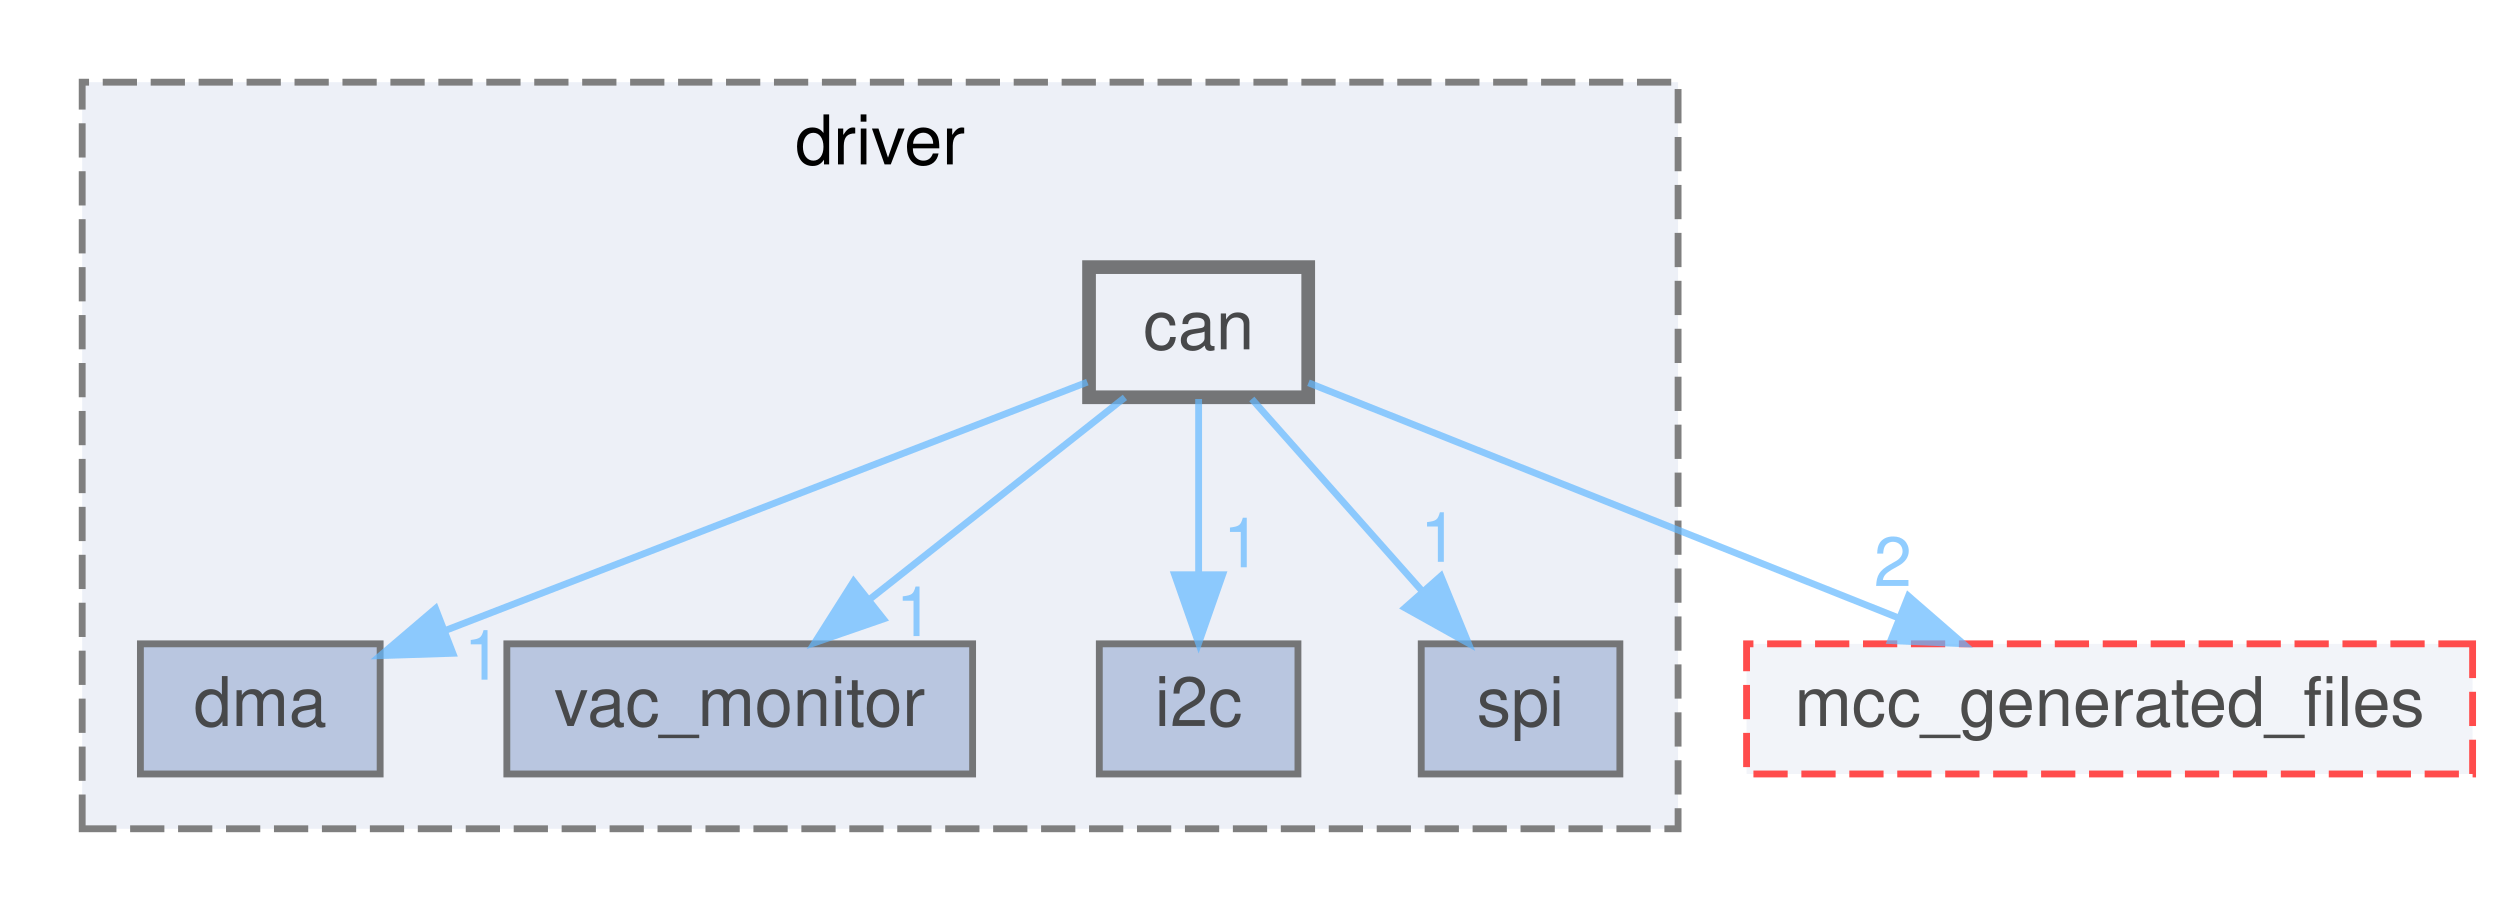
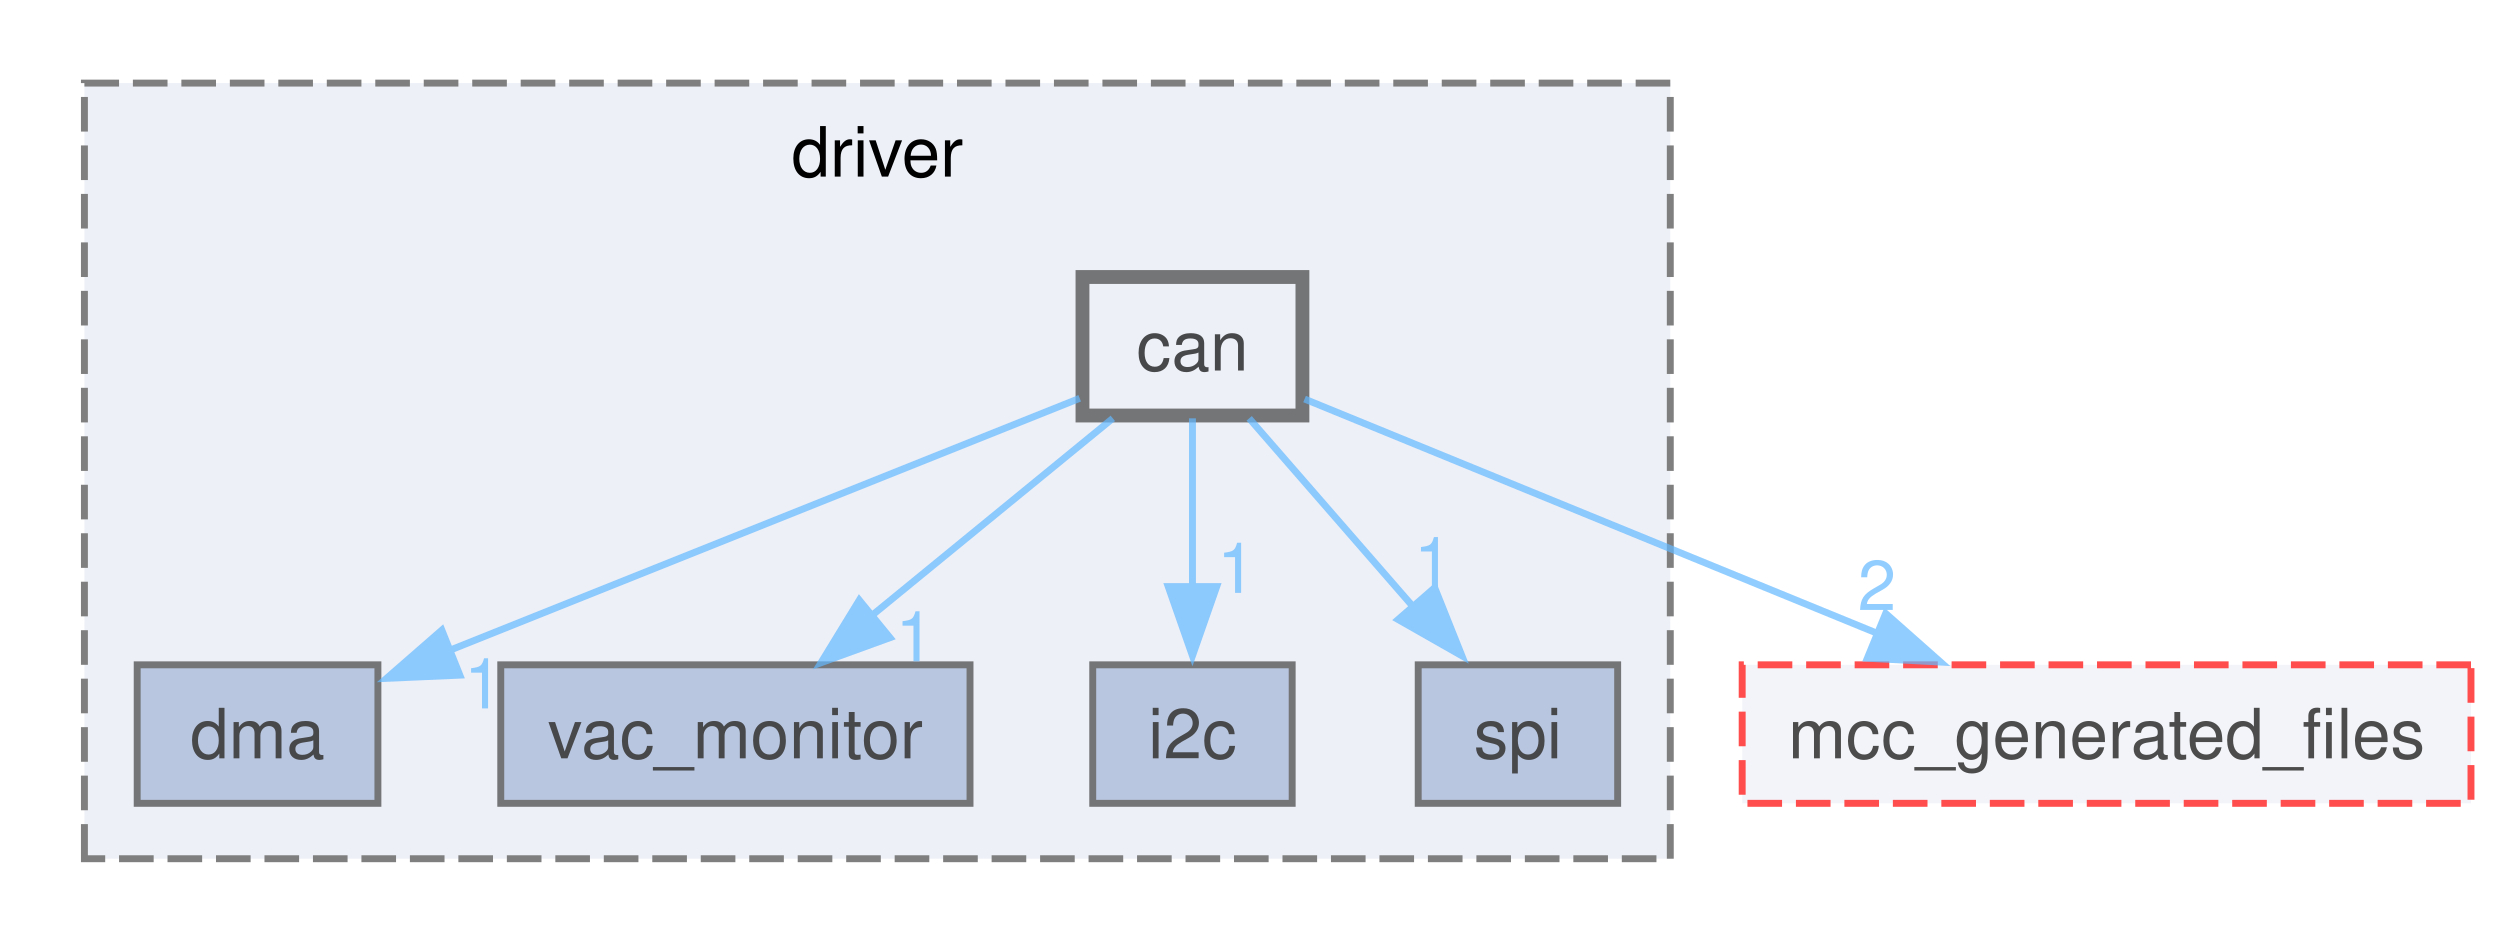
- <svg xmlns="http://www.w3.org/2000/svg" xmlns:xlink="http://www.w3.org/1999/xlink" width="365pt" height="133pt" viewBox="0.00 0.00 365.00 133.00">
+ <svg xmlns="http://www.w3.org/2000/svg" xmlns:xlink="http://www.w3.org/1999/xlink" width="361pt" height="136pt" viewBox="0.00 0.00 360.62 136.00">
  <svg id="main" version="1.1" xml:space="preserve">
    <style type="text/css">
.node, .edge {opacity: 0.7;}
.node.selected, .edge.selected {opacity: 1;}
.edge:hover path { stroke: red; }
.edge:hover polygon { stroke: red; fill: red; }
</style>
    <svg id="graph" class="graph">
-       <g id="graph0" class="graph" transform="scale(1 1) rotate(0) translate(4 129)">
+       <g id="graph0" class="graph" transform="scale(1 1) rotate(0) translate(4 132)">
        <g id="clust1" class="cluster">
          <g id="a_clust1">
            <a xlink:href="dir_c837f06f5404dcd805cc88e74a1709fa.html" target="_top" xlink:title="driver">
-               <polygon fill="#edf0f7" stroke="#7f7f7f" stroke-dasharray="5,2" points="8,-8 8,-117 241,-117 241,-8 8,-8" />
-               <text text-anchor="middle" x="124.5" y="-105" font-family="Helvetica,sans-Serif" font-size="10.00">driver</text>
+               <polygon fill="#edf0f7" stroke="#7f7f7f" stroke-dasharray="5,2" points="8,-8 8,-120 237,-120 237,-8 8,-8" />
+               <text text-anchor="middle" x="122.5" y="-106.5" font-family="Helvetica,sans-Serif" font-size="10.00">driver</text>
            </a>
          </g>
        </g>
        <g id="node1" class="node">
          <g id="a_node1">
            <a xlink:href="dir_0ae552972f0a2c9a71a9660e2f793add.html" target="_top" xlink:title="dma">
-               <polygon fill="#a2b4d6" stroke="#404040" points="51.5,-35 16.5,-35 16.5,-16 51.5,-16 51.5,-35" />
-               <text text-anchor="middle" x="34" y="-23" font-family="Helvetica,sans-Serif" font-size="10.00">dma</text>
+               <polygon fill="#a2b4d6" stroke="#404040" points="50.38,-36 15.62,-36 15.62,-16 50.38,-16 50.38,-36" />
+               <text text-anchor="middle" x="33" y="-22.5" font-family="Helvetica,sans-Serif" font-size="10.00">dma</text>
            </a>
          </g>
        </g>
        <g id="node2" class="node">
          <g id="a_node2">
            <a xlink:href="dir_ee26b5d358eea313ee790017f7a04c28.html" target="_top" xlink:title="vac_monitor">
-               <polygon fill="#a2b4d6" stroke="#404040" points="138,-35 70,-35 70,-16 138,-16 138,-35" />
-               <text text-anchor="middle" x="104" y="-23" font-family="Helvetica,sans-Serif" font-size="10.00">vac_monitor</text>
+               <polygon fill="#a2b4d6" stroke="#404040" points="135.88,-36 68.12,-36 68.12,-16 135.88,-16 135.88,-36" />
+               <text text-anchor="middle" x="102" y="-22.5" font-family="Helvetica,sans-Serif" font-size="10.00">vac_monitor</text>
            </a>
          </g>
        </g>
        <g id="node3" class="node">
          <g id="a_node3">
            <a xlink:href="dir_4211056daf4aff14454ce70cbd91aa59.html" target="_top" xlink:title="i2c">
-               <polygon fill="#a2b4d6" stroke="#404040" points="185.5,-35 156.5,-35 156.5,-16 185.5,-16 185.5,-35" />
-               <text text-anchor="middle" x="171" y="-23" font-family="Helvetica,sans-Serif" font-size="10.00">i2c</text>
+               <polygon fill="#a2b4d6" stroke="#404040" points="182.4,-36 153.6,-36 153.6,-16 182.4,-16 182.4,-36" />
+               <text text-anchor="middle" x="168" y="-22.5" font-family="Helvetica,sans-Serif" font-size="10.00">i2c</text>
            </a>
          </g>
        </g>
        <g id="node4" class="node">
          <g id="a_node4">
            <a xlink:href="dir_9f99f8b974f08086dff8c228d650ed09.html" target="_top" xlink:title="spi">
-               <polygon fill="#a2b4d6" stroke="#404040" points="232.5,-35 203.5,-35 203.5,-16 232.5,-16 232.5,-35" />
-               <text text-anchor="middle" x="218" y="-23" font-family="Helvetica,sans-Serif" font-size="10.00">spi</text>
+               <polygon fill="#a2b4d6" stroke="#404040" points="229.4,-36 200.6,-36 200.6,-16 229.4,-16 229.4,-36" />
+               <text text-anchor="middle" x="215" y="-22.5" font-family="Helvetica,sans-Serif" font-size="10.00">spi</text>
            </a>
          </g>
        </g>
        <g id="node5" class="node">
          <g id="a_node5">
            <a xlink:href="dir_210b6473754239258301118585da1fed.html" target="_top" xlink:title="can">
-               <polygon fill="#edf0f7" stroke="#404040" stroke-width="2" points="187,-90 155,-90 155,-71 187,-71 187,-90" />
-               <text text-anchor="middle" x="171" y="-78" font-family="Helvetica,sans-Serif" font-size="10.00">can</text>
+               <polygon fill="#edf0f7" stroke="#404040" stroke-width="2" points="183.88,-92 152.12,-92 152.12,-72 183.88,-72 183.88,-92" />
+               <text text-anchor="middle" x="168" y="-78.5" font-family="Helvetica,sans-Serif" font-size="10.00">can</text>
            </a>
          </g>
        </g>
        <g id="edge1" class="edge">
          <g id="a_edge1">
-             <a xlink:href="dir_000003_000015.html" target="_top">
-               <path fill="none" stroke="#63b8ff" d="M154.75,-73.21C131.64,-64.27 89.01,-47.78 61.09,-36.98" />
-               <polygon fill="#63b8ff" stroke="#63b8ff" points="62.12,-33.62 51.53,-33.28 59.59,-40.15 62.12,-33.62" />
+             <a xlink:href="dir_000003_000013.html" target="_top">
+               <path fill="none" stroke="#63b8ff" d="M151.72,-74.49C129.18,-65.47 88.17,-49.07 60.75,-38.1" />
+               <polygon fill="#63b8ff" stroke="#63b8ff" points="62.21,-34.51 51.63,-34.05 59.61,-41.01 62.21,-34.51" />
            </a>
          </g>
          <g id="a_edge1-headlabel">
-             <a xlink:href="dir_000003_000015.html" target="_top" xlink:title="1">
-               <text text-anchor="middle" x="66.49" y="-29.77" font-family="Helvetica,sans-Serif" font-size="10.00" fill="#63b8ff">1</text>
+             <a xlink:href="dir_000003_000013.html" target="_top" xlink:title="1">
+               <text text-anchor="middle" x="65.6" y="-29.71" font-family="Helvetica,sans-Serif" font-size="10.00" fill="#63b8ff">1</text>
            </a>
          </g>
        </g>
        <g id="edge5" class="edge">
          <g id="a_edge5">
-             <a xlink:href="dir_000003_000059.html" target="_top">
-               <path fill="none" stroke="#63b8ff" d="M160.24,-70.98C150.23,-63.07 135.11,-51.11 123.07,-41.58" />
-               <polygon fill="#63b8ff" stroke="#63b8ff" points="124.97,-38.63 114.96,-35.17 120.63,-44.12 124.97,-38.63" />
+             <a xlink:href="dir_000003_000056.html" target="_top">
+               <path fill="none" stroke="#63b8ff" d="M156.5,-71.59C146.95,-63.77 133.12,-52.46 121.79,-43.19" />
+               <polygon fill="#63b8ff" stroke="#63b8ff" points="124.32,-39.92 114.36,-36.3 119.89,-45.34 124.32,-39.92" />
            </a>
          </g>
          <g id="a_edge5-headlabel">
-             <a xlink:href="dir_000003_000059.html" target="_top" xlink:title="1">
-               <text text-anchor="middle" x="129.56" y="-36.13" font-family="Helvetica,sans-Serif" font-size="10.00" fill="#63b8ff">1</text>
+             <a xlink:href="dir_000003_000056.html" target="_top" xlink:title="1">
+               <text text-anchor="middle" x="127.9" y="-36.5" font-family="Helvetica,sans-Serif" font-size="10.00" fill="#63b8ff">1</text>
            </a>
          </g>
        </g>
        <g id="edge2" class="edge">
          <g id="a_edge2">
-             <a xlink:href="dir_000003_000021.html" target="_top">
-               <path fill="none" stroke="#63b8ff" d="M171,-70.75C171,-63.8 171,-53.85 171,-45.13" />
-               <polygon fill="#63b8ff" stroke="#63b8ff" points="174.5,-45.09 171,-35.09 167.5,-45.09 174.5,-45.09" />
+             <a xlink:href="dir_000003_000019.html" target="_top">
+               <path fill="none" stroke="#63b8ff" d="M168,-71.59C168,-64.86 168,-55.53 168,-47.15" />
+               <polygon fill="#63b8ff" stroke="#63b8ff" points="171.5,-47.3 168,-37.3 164.5,-47.3 171.5,-47.3" />
            </a>
          </g>
          <g id="a_edge2-headlabel">
-             <a xlink:href="dir_000003_000021.html" target="_top" xlink:title="1">
-               <text text-anchor="middle" x="177.34" y="-46.18" font-family="Helvetica,sans-Serif" font-size="10.00" fill="#63b8ff">1</text>
+             <a xlink:href="dir_000003_000019.html" target="_top" xlink:title="1">
+               <text text-anchor="middle" x="174.34" y="-46.39" font-family="Helvetica,sans-Serif" font-size="10.00" fill="#63b8ff">1</text>
            </a>
          </g>
        </g>
        <g id="edge4" class="edge">
          <g id="a_edge4">
-             <a xlink:href="dir_000003_000038.html" target="_top">
-               <path fill="none" stroke="#63b8ff" d="M178.76,-70.75C185.47,-63.18 195.34,-52.05 203.51,-42.84" />
-               <polygon fill="#63b8ff" stroke="#63b8ff" points="206.37,-44.89 210.38,-35.09 201.13,-40.25 206.37,-44.89" />
+             <a xlink:href="dir_000003_000035.html" target="_top">
+               <path fill="none" stroke="#63b8ff" d="M176.19,-71.59C182.66,-64.16 191.87,-53.58 199.7,-44.58" />
+               <polygon fill="#63b8ff" stroke="#63b8ff" points="202.98,-47.14 206.91,-37.3 197.7,-42.54 202.98,-47.14" />
            </a>
          </g>
          <g id="a_edge4-headlabel">
-             <a xlink:href="dir_000003_000038.html" target="_top" xlink:title="1">
-               <text text-anchor="middle" x="206.11" y="-46.97" font-family="Helvetica,sans-Serif" font-size="10.00" fill="#63b8ff">1</text>
+             <a xlink:href="dir_000003_000035.html" target="_top" xlink:title="1">
+               <text text-anchor="middle" x="202.76" y="-47.21" font-family="Helvetica,sans-Serif" font-size="10.00" fill="#63b8ff">1</text>
            </a>
          </g>
        </g>
        <g id="node6" class="node">
          <g id="a_node6">
            <a xlink:href="dir_8b8092b65979f07985080485b64ccbfd.html" target="_top" xlink:title="mcc_generated_files">
-               <polygon fill="#edf0f7" stroke="red" stroke-dasharray="5,2" points="357,-35 251,-35 251,-16 357,-16 357,-35" />
-               <text text-anchor="middle" x="304" y="-23" font-family="Helvetica,sans-Serif" font-size="10.00">mcc_generated_files</text>
+               <polygon fill="#edf0f7" stroke="red" stroke-dasharray="5,2" points="352.62,-36 247.38,-36 247.38,-16 352.62,-16 352.62,-36" />
+               <text text-anchor="middle" x="300" y="-22.5" font-family="Helvetica,sans-Serif" font-size="10.00">mcc_generated_files</text>
            </a>
          </g>
        </g>
        <g id="edge3" class="edge">
          <g id="a_edge3">
-             <a xlink:href="dir_000003_000027.html" target="_top">
-               <path fill="none" stroke="#63b8ff" d="M187.04,-73.11C208.33,-64.62 246.36,-49.47 273.27,-38.75" />
-               <polygon fill="#63b8ff" stroke="#63b8ff" points="274.63,-41.97 282.63,-35.02 272.04,-35.47 274.63,-41.97" />
+             <a xlink:href="dir_000003_000025.html" target="_top">
+               <path fill="none" stroke="#63b8ff" d="M184.19,-74.38C204.73,-65.97 240.66,-51.27 267.07,-40.47" />
+               <polygon fill="#63b8ff" stroke="#63b8ff" points="268.1,-43.42 276.03,-36.4 265.45,-36.95 268.1,-43.42" />
            </a>
          </g>
          <g id="a_edge3-headlabel">
-             <a xlink:href="dir_000003_000027.html" target="_top" xlink:title="2">
-               <text text-anchor="middle" x="272.35" y="-43.44" font-family="Helvetica,sans-Serif" font-size="10.00" fill="#63b8ff">2</text>
+             <a xlink:href="dir_000003_000025.html" target="_top" xlink:title="2">
+               <text text-anchor="middle" x="266.84" y="-43.91" font-family="Helvetica,sans-Serif" font-size="10.00" fill="#63b8ff">2</text>
            </a>
          </g>
        </g>
      </g>
    </svg>
  </svg>
  <style type="text/css">

[data-mouse-over-selected='false'] { opacity: 0.7; }
[data-mouse-over-selected='true']  { opacity: 1.0; }

</style>
</svg>
